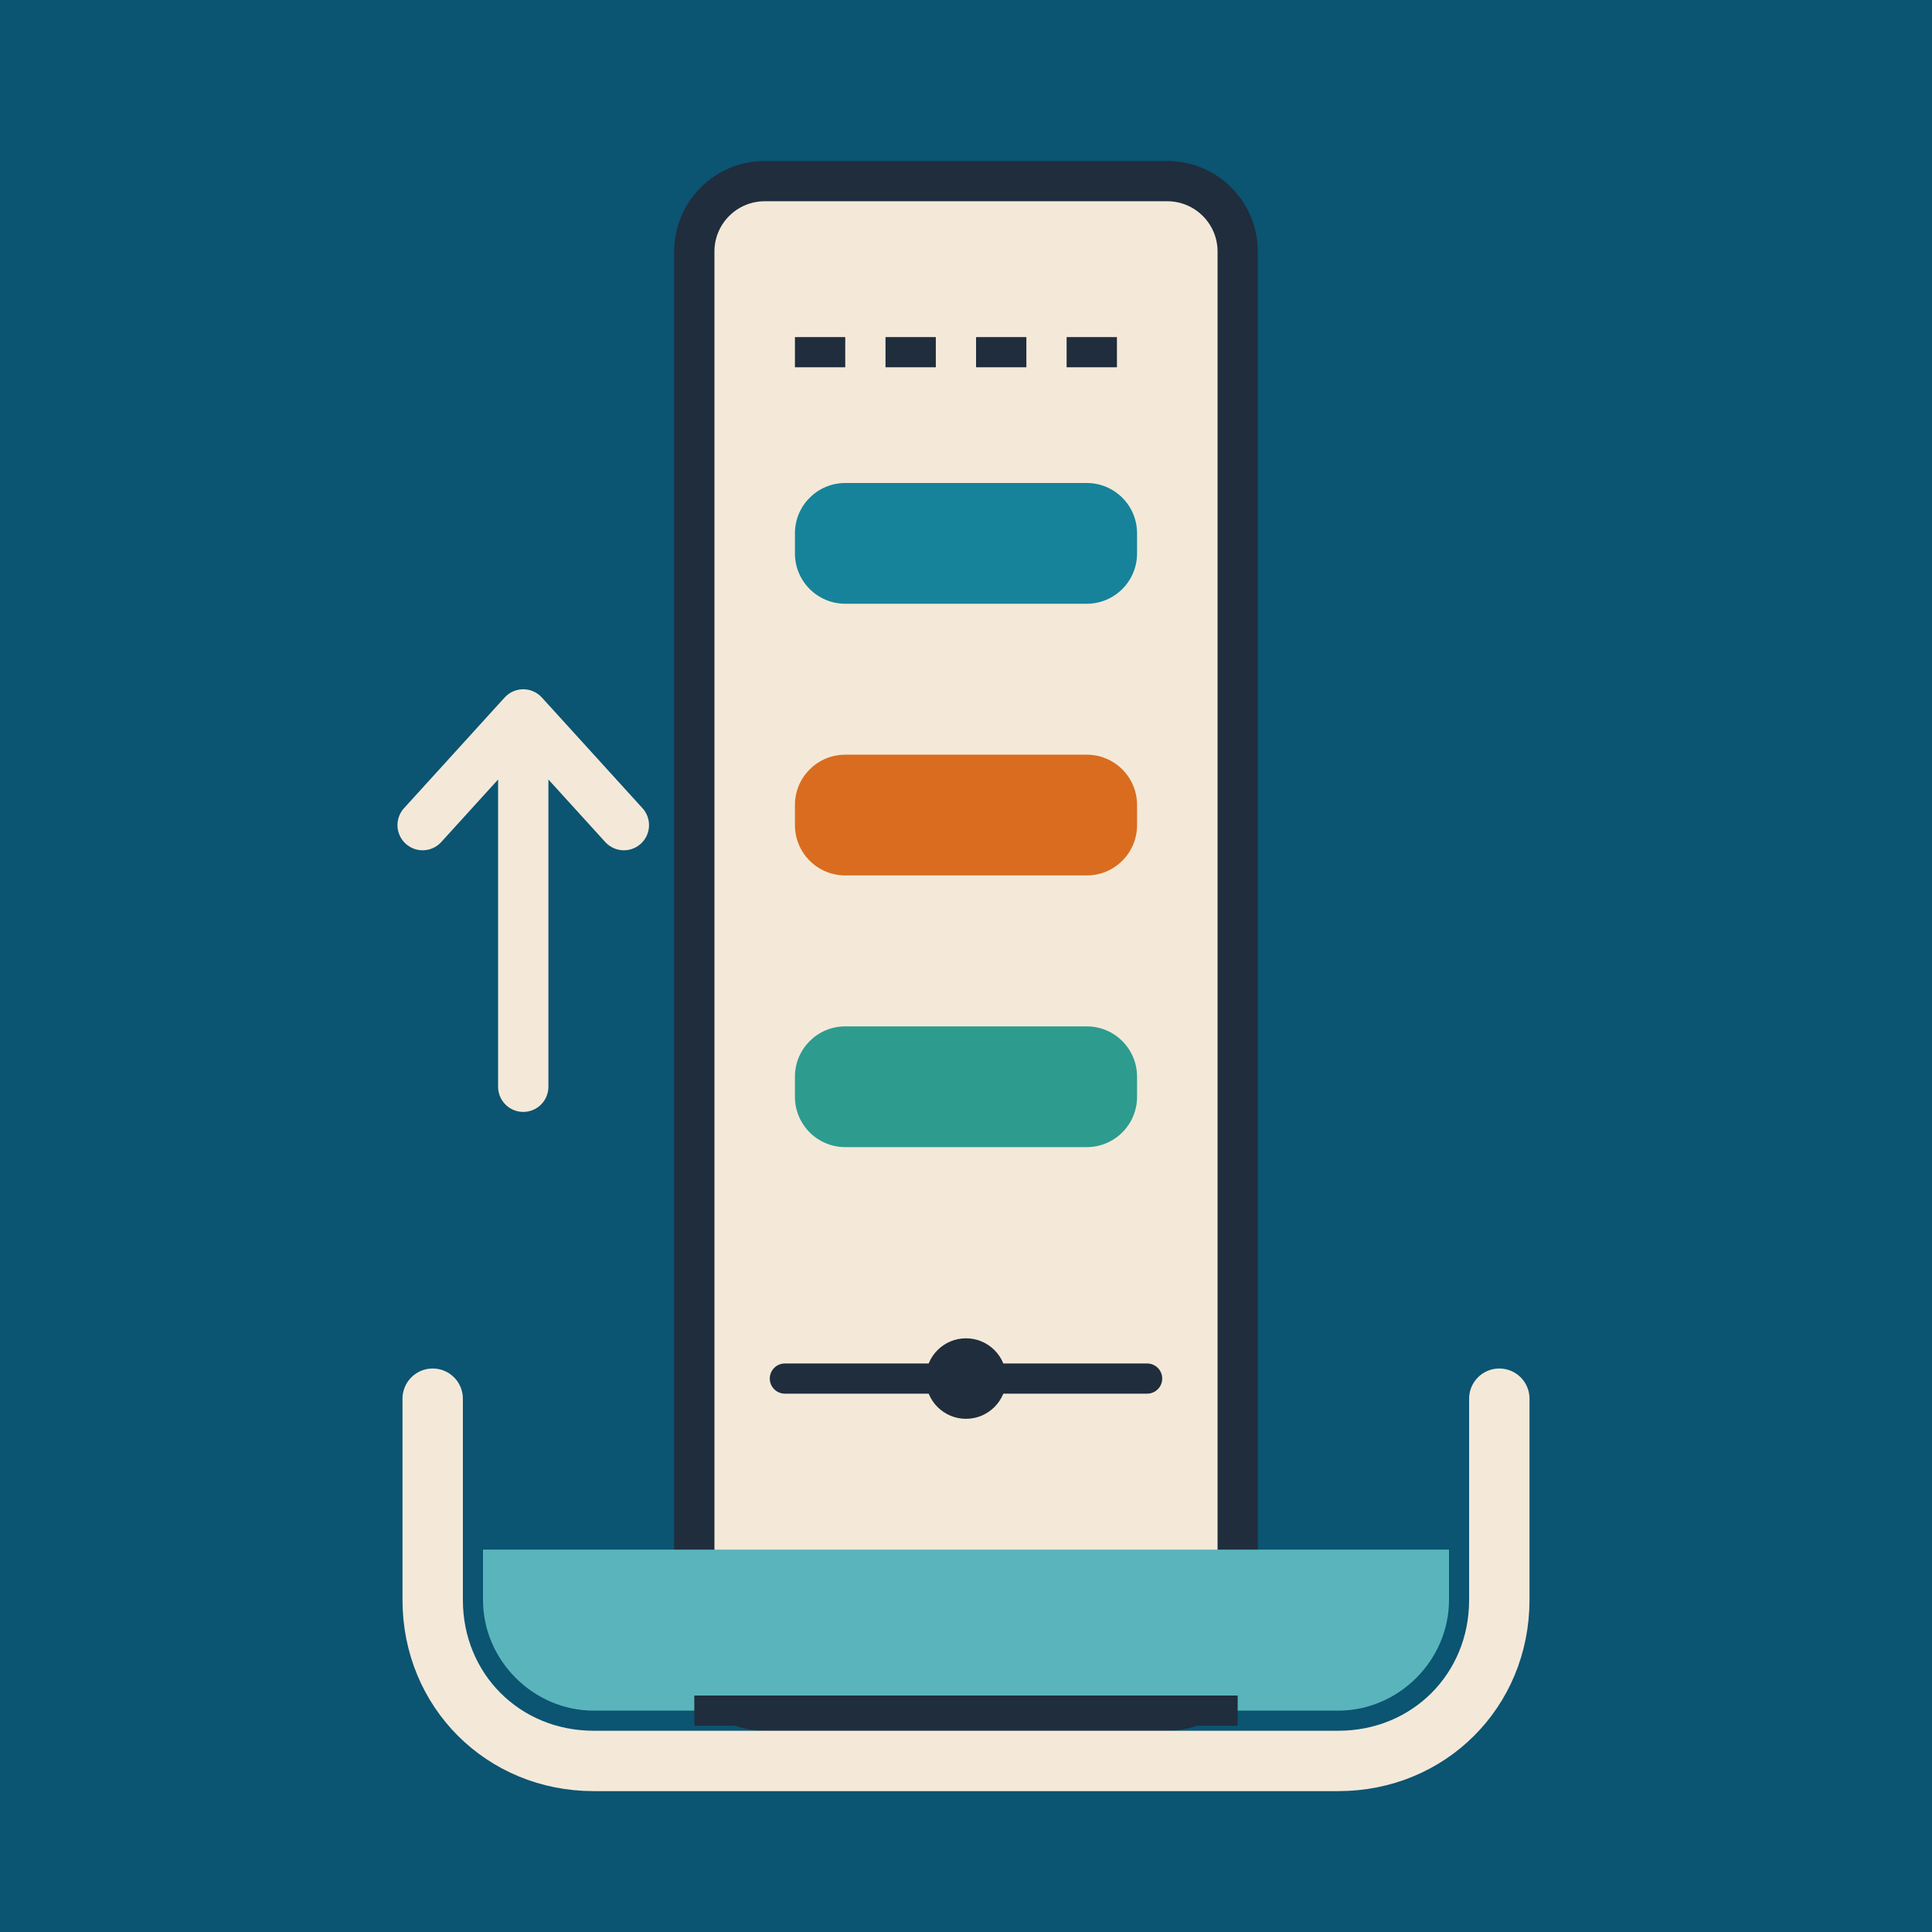
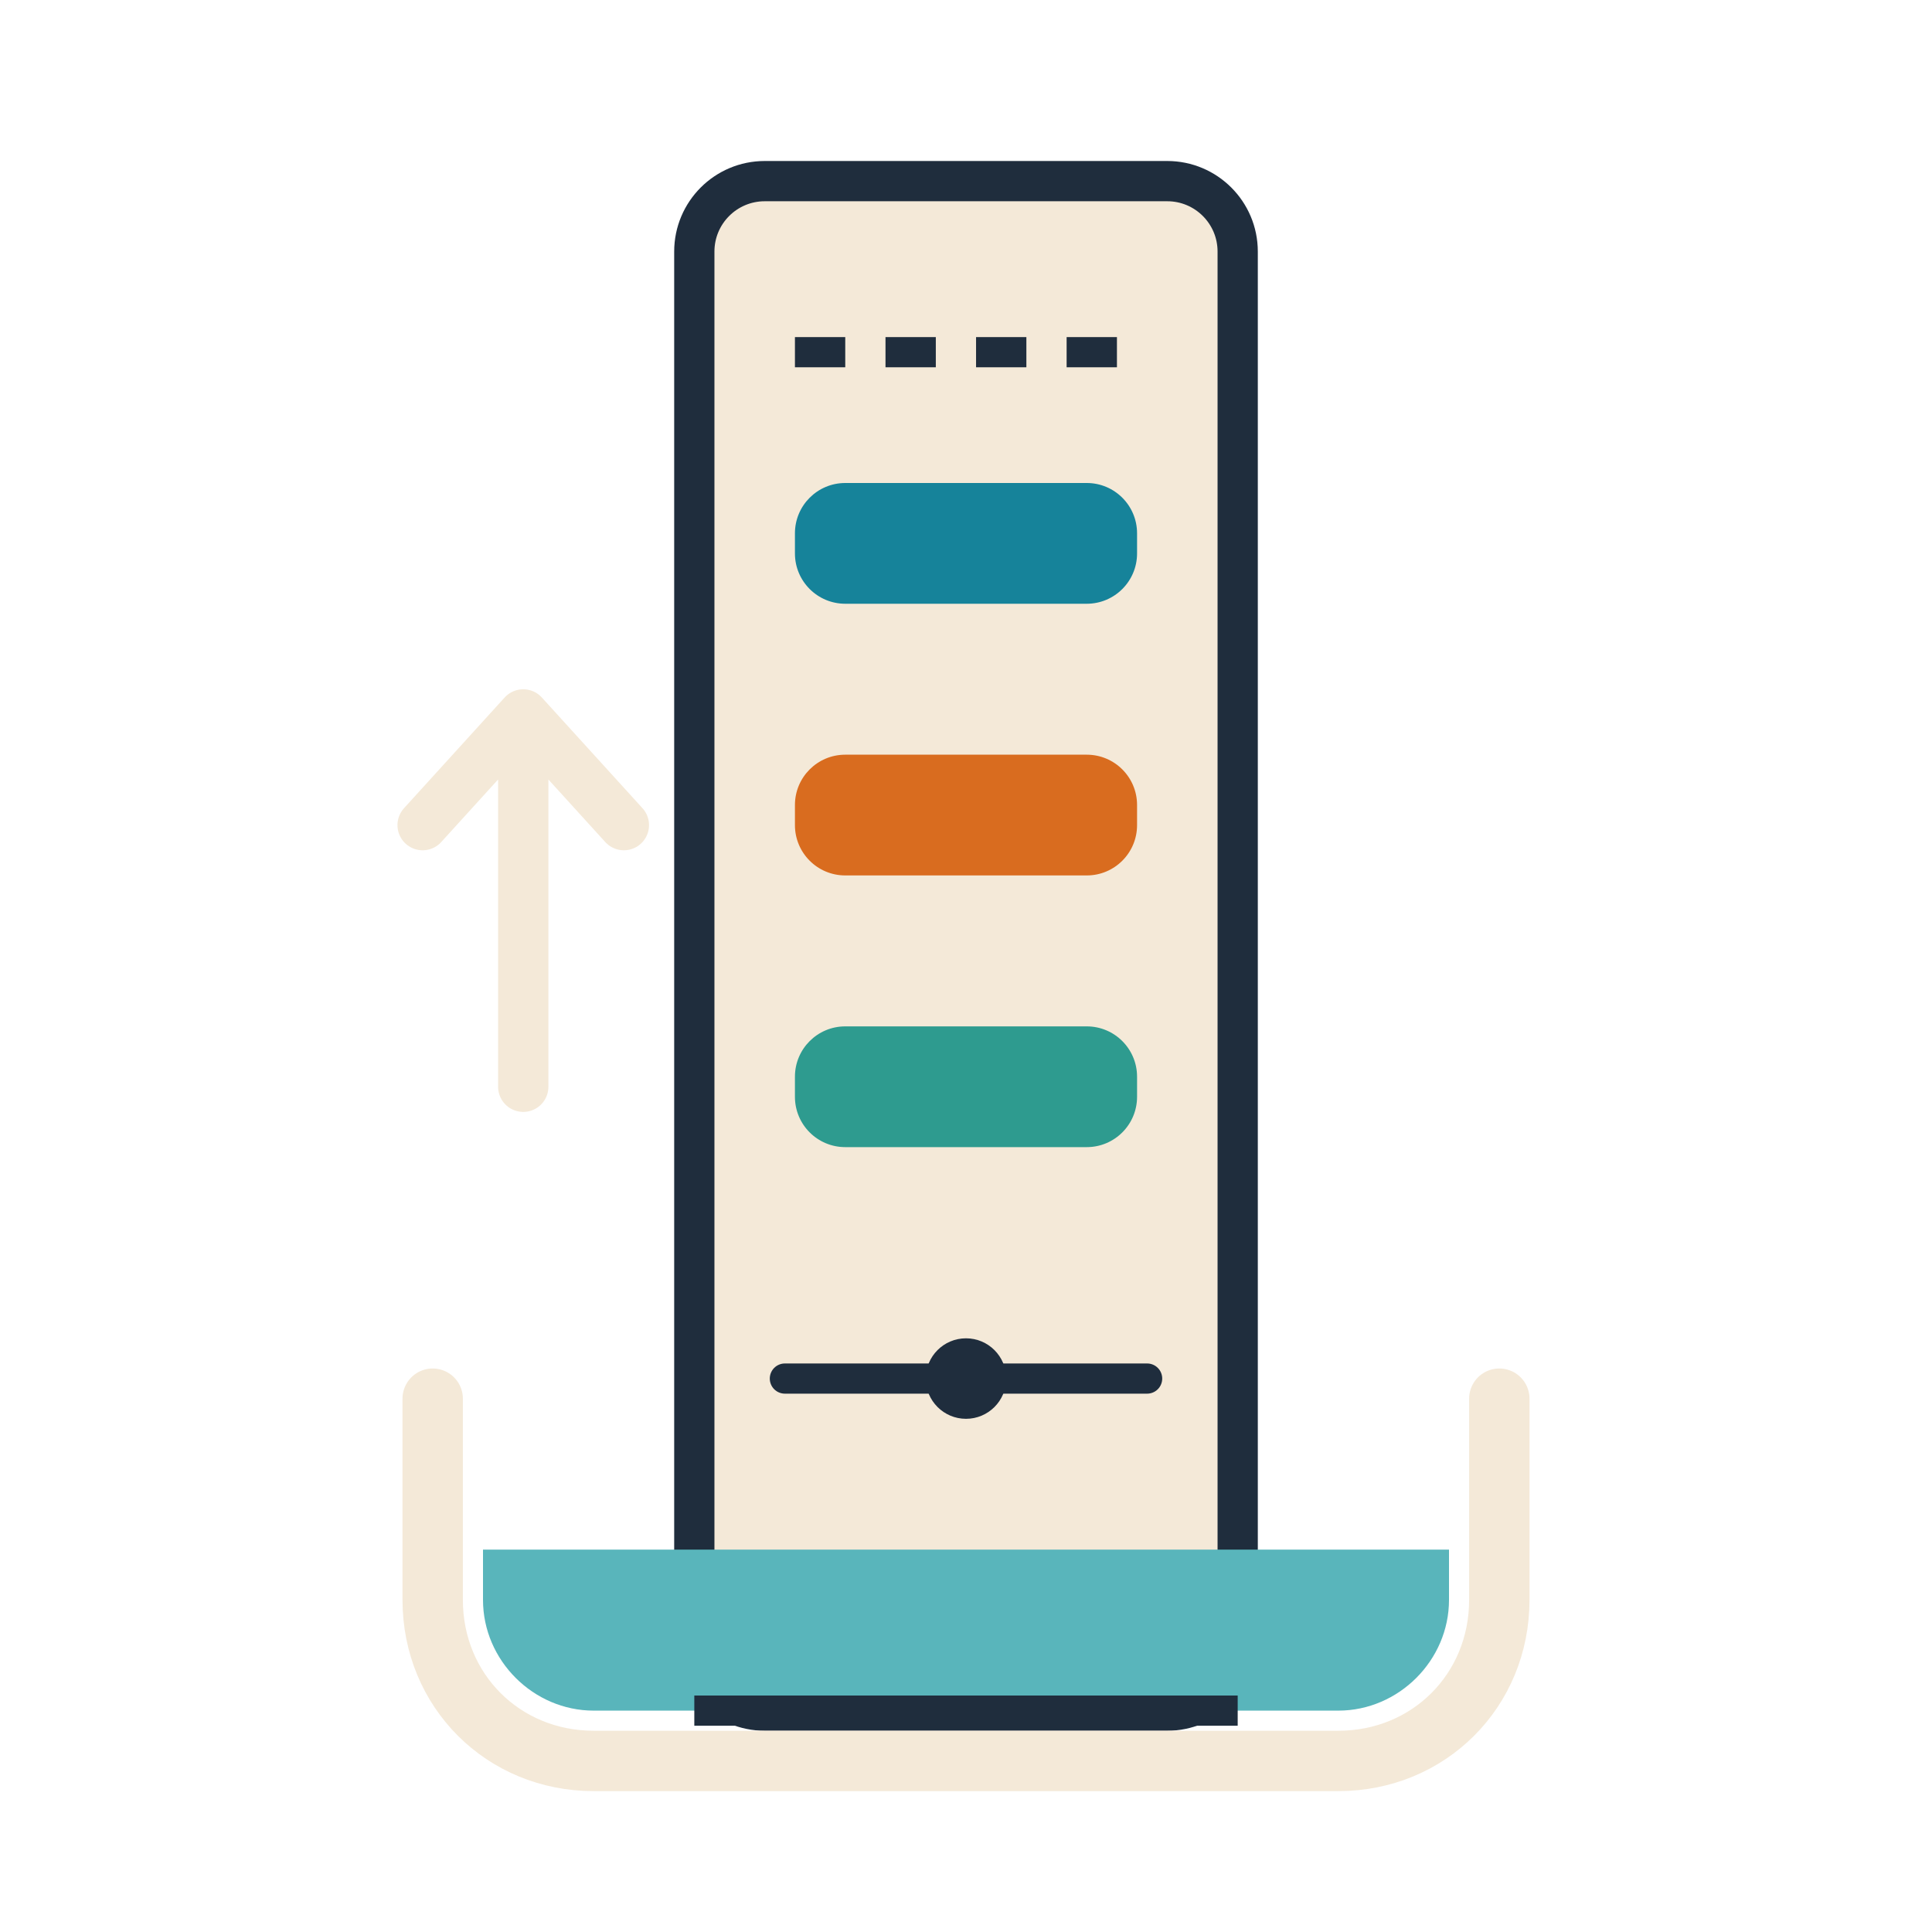
<svg xmlns="http://www.w3.org/2000/svg" viewBox="0 0 192 192" width="192" height="192" role="img" aria-labelledby="siac-t siac-d">
-   <rect width="192" height="192" fill="#0B5472" />
  <rect x="69" y="18" width="54" height="152" rx="7" fill="#F4E9D8" stroke="#1F2D3D" stroke-width="4" />
  <rect x="79" y="48" width="34" height="12" rx="5" fill="#16839A" />
  <rect x="79" y="75" width="34" height="12" rx="5" fill="#D96C1F" />
  <rect x="79" y="102" width="34" height="12" rx="5" fill="#2E9B8F" />
  <path d="M79 35h34" stroke="#1F2D3D" stroke-width="3" stroke-dasharray="5 4" />
  <path d="M78 137h36" stroke="#1F2D3D" stroke-width="3" stroke-linecap="round" />
  <circle cx="96" cy="137" r="4" fill="#1F2D3D" />
  <path d="M52 108V72m-10 10 10-11 10 11" fill="none" stroke="#F4E9D8" stroke-width="5" stroke-linecap="round" stroke-linejoin="round" />
  <path d="M43 139v20c0 9 7 16 16 16h74c9 0 16-7 16-16v-20" fill="none" stroke="#F4E9D8" stroke-width="6" stroke-linecap="round" stroke-linejoin="round" />
  <path d="M48 154h96v5c0 6-5 11-11 11H59c-6 0-11-5-11-11z" fill="#59B5BB" />
  <path d="M69 170h54" stroke="#1F2D3D" stroke-width="3" />
</svg>
